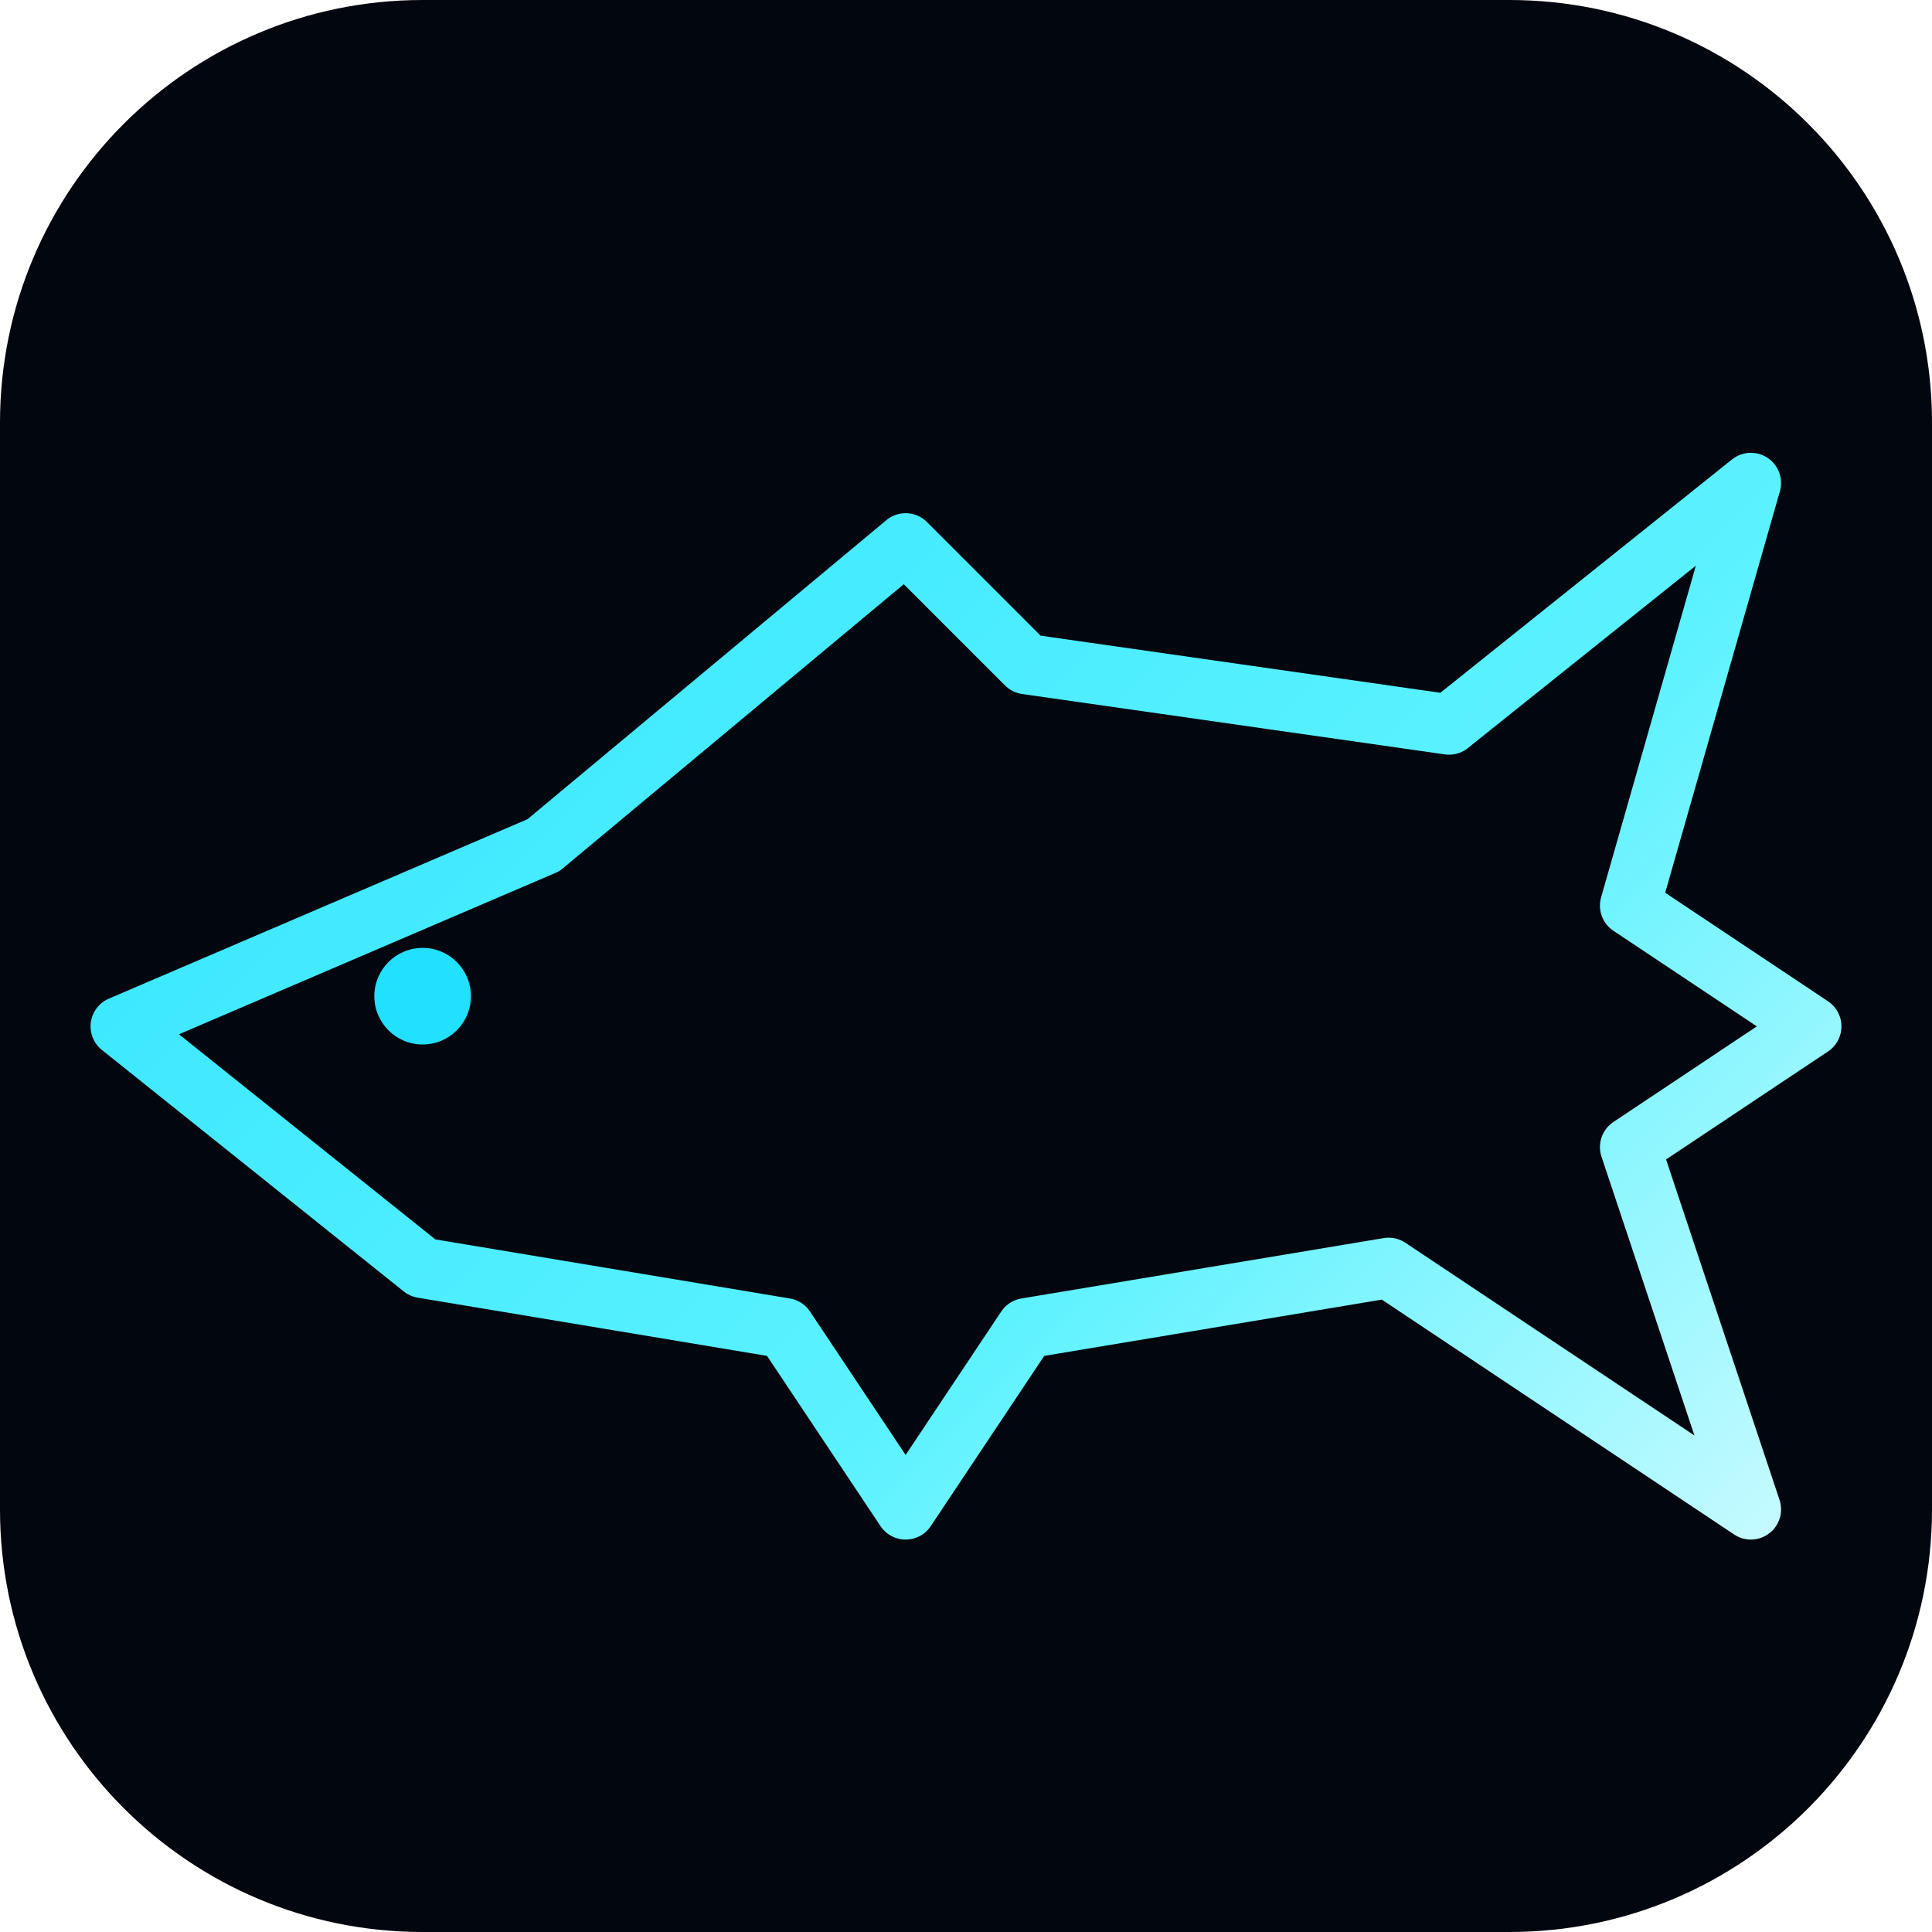
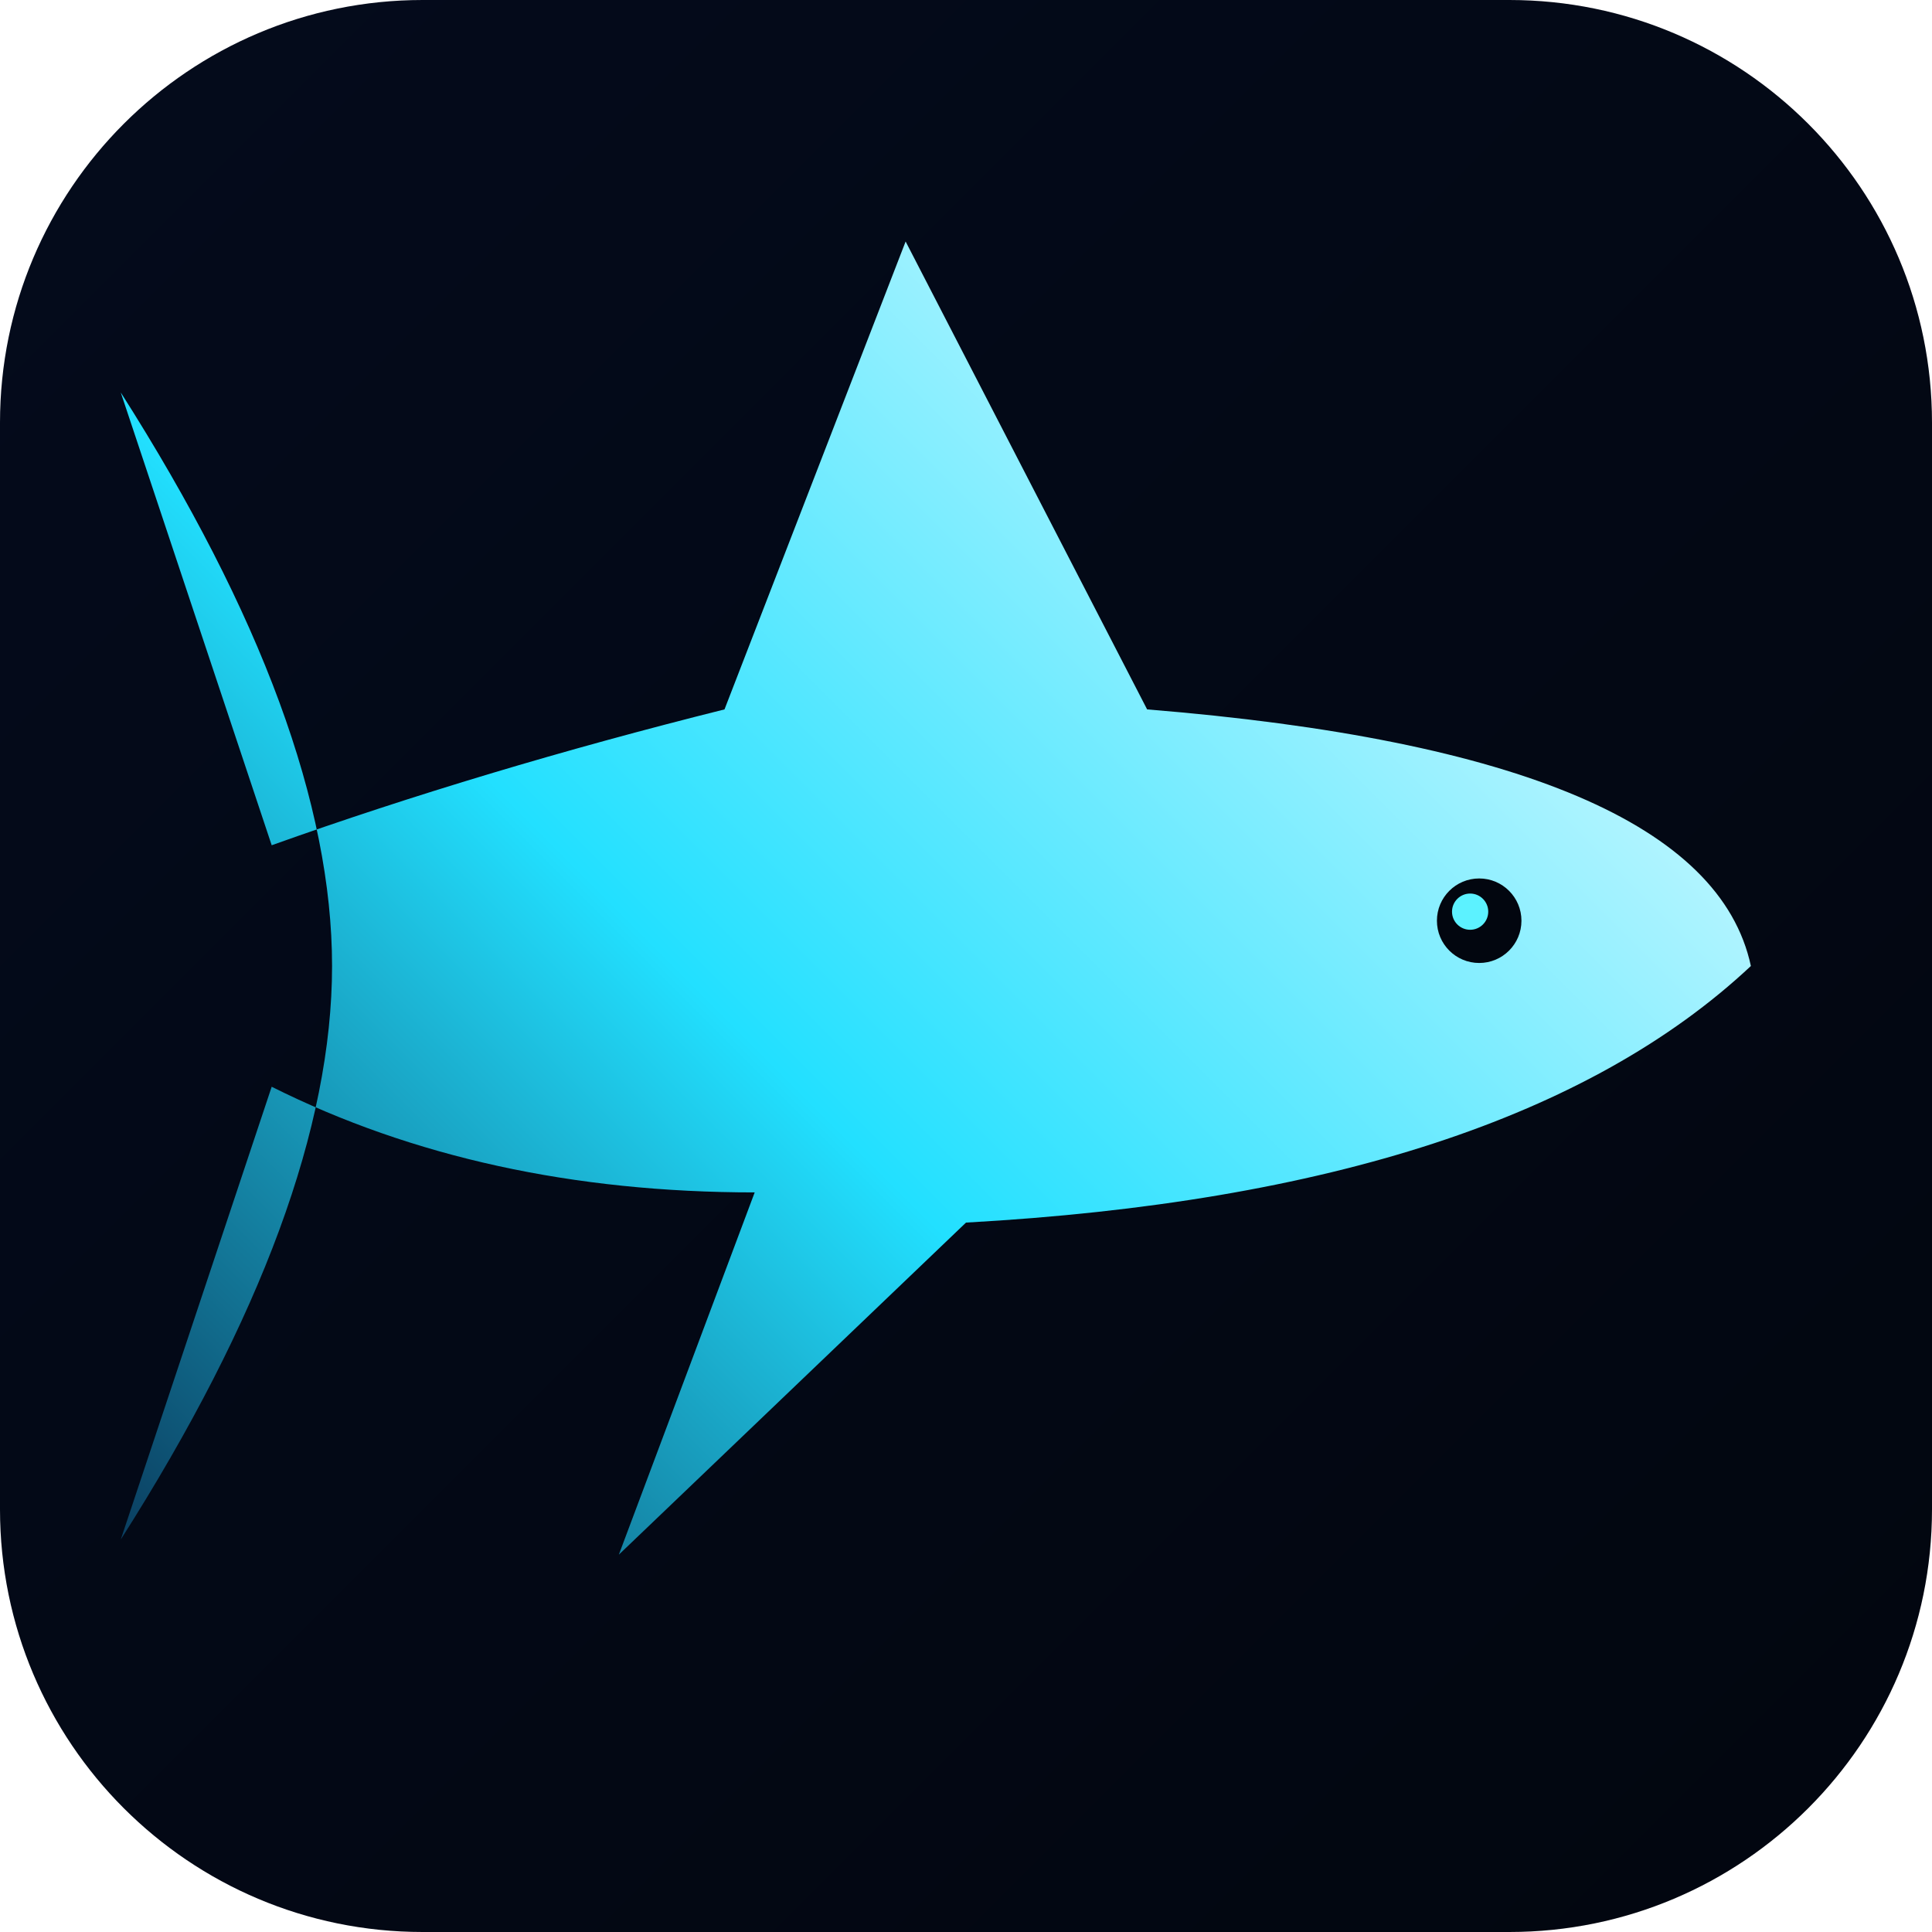
<svg xmlns="http://www.w3.org/2000/svg" viewBox="0 0 64 64" width="64" height="64">
  <defs>
-     <linearGradient id="g" x1="0" y1="0" x2="64" y2="64" gradientUnits="userSpaceOnUse">
-       <stop offset="0%" stop-color="#22e0ff" />
-       <stop offset="60%" stop-color="#5cf2ff" />
+     <linearGradient id="bg" x1="0" y1="0" x2="64" y2="64" gradientUnits="userSpaceOnUse">
+       <stop offset="0%" stop-color="#040b1c" />
+       <stop offset="100%" stop-color="#02060f" />
+     </linearGradient>
+     <linearGradient id="body" x1="8" y1="56" x2="56" y2="8" gradientUnits="userSpaceOnUse">
+       <stop offset="0%" stop-color="#0a3a5c" />
+       <stop offset="40%" stop-color="#22e0ff" />
      <stop offset="100%" stop-color="#ffffff" />
    </linearGradient>
  </defs>
-   <rect width="64" height="64" rx="14" fill="#02060f" />
-   <path d="M4 34 L18 28 L30 18 L34 22 L48 24 L58 16 L54 30 L60 34 L54 38 L58 50 L46 42 L34 44 L30 50 L26 44 L14 42 Z" fill="none" stroke="url(#g)" stroke-width="2" stroke-linejoin="round" />
-   <circle cx="14" cy="33" r="1.6" fill="#22e0ff" />
+   <rect width="64" height="64" rx="14" fill="url(#bg)" />
+   <path d="M 58 32 Q 56.5 25 38 23.5 L 30 8 L 24 23.5 Q 16 25.5 9 28 L 4 13 Q 11 24 11 32 Q 11 40 4 51 L 9 36 Q 16 39.5 25 39.5 L 20.5 51.5 L 32 40.5 Q 50 39.5 58 32 Z" fill="url(#body)" />
+   <circle cx="49" cy="30.5" r="1.4" fill="#02060f" />
+   <circle cx="48.7" cy="30.2" r="0.6" fill="#5cf2ff" />
</svg>
